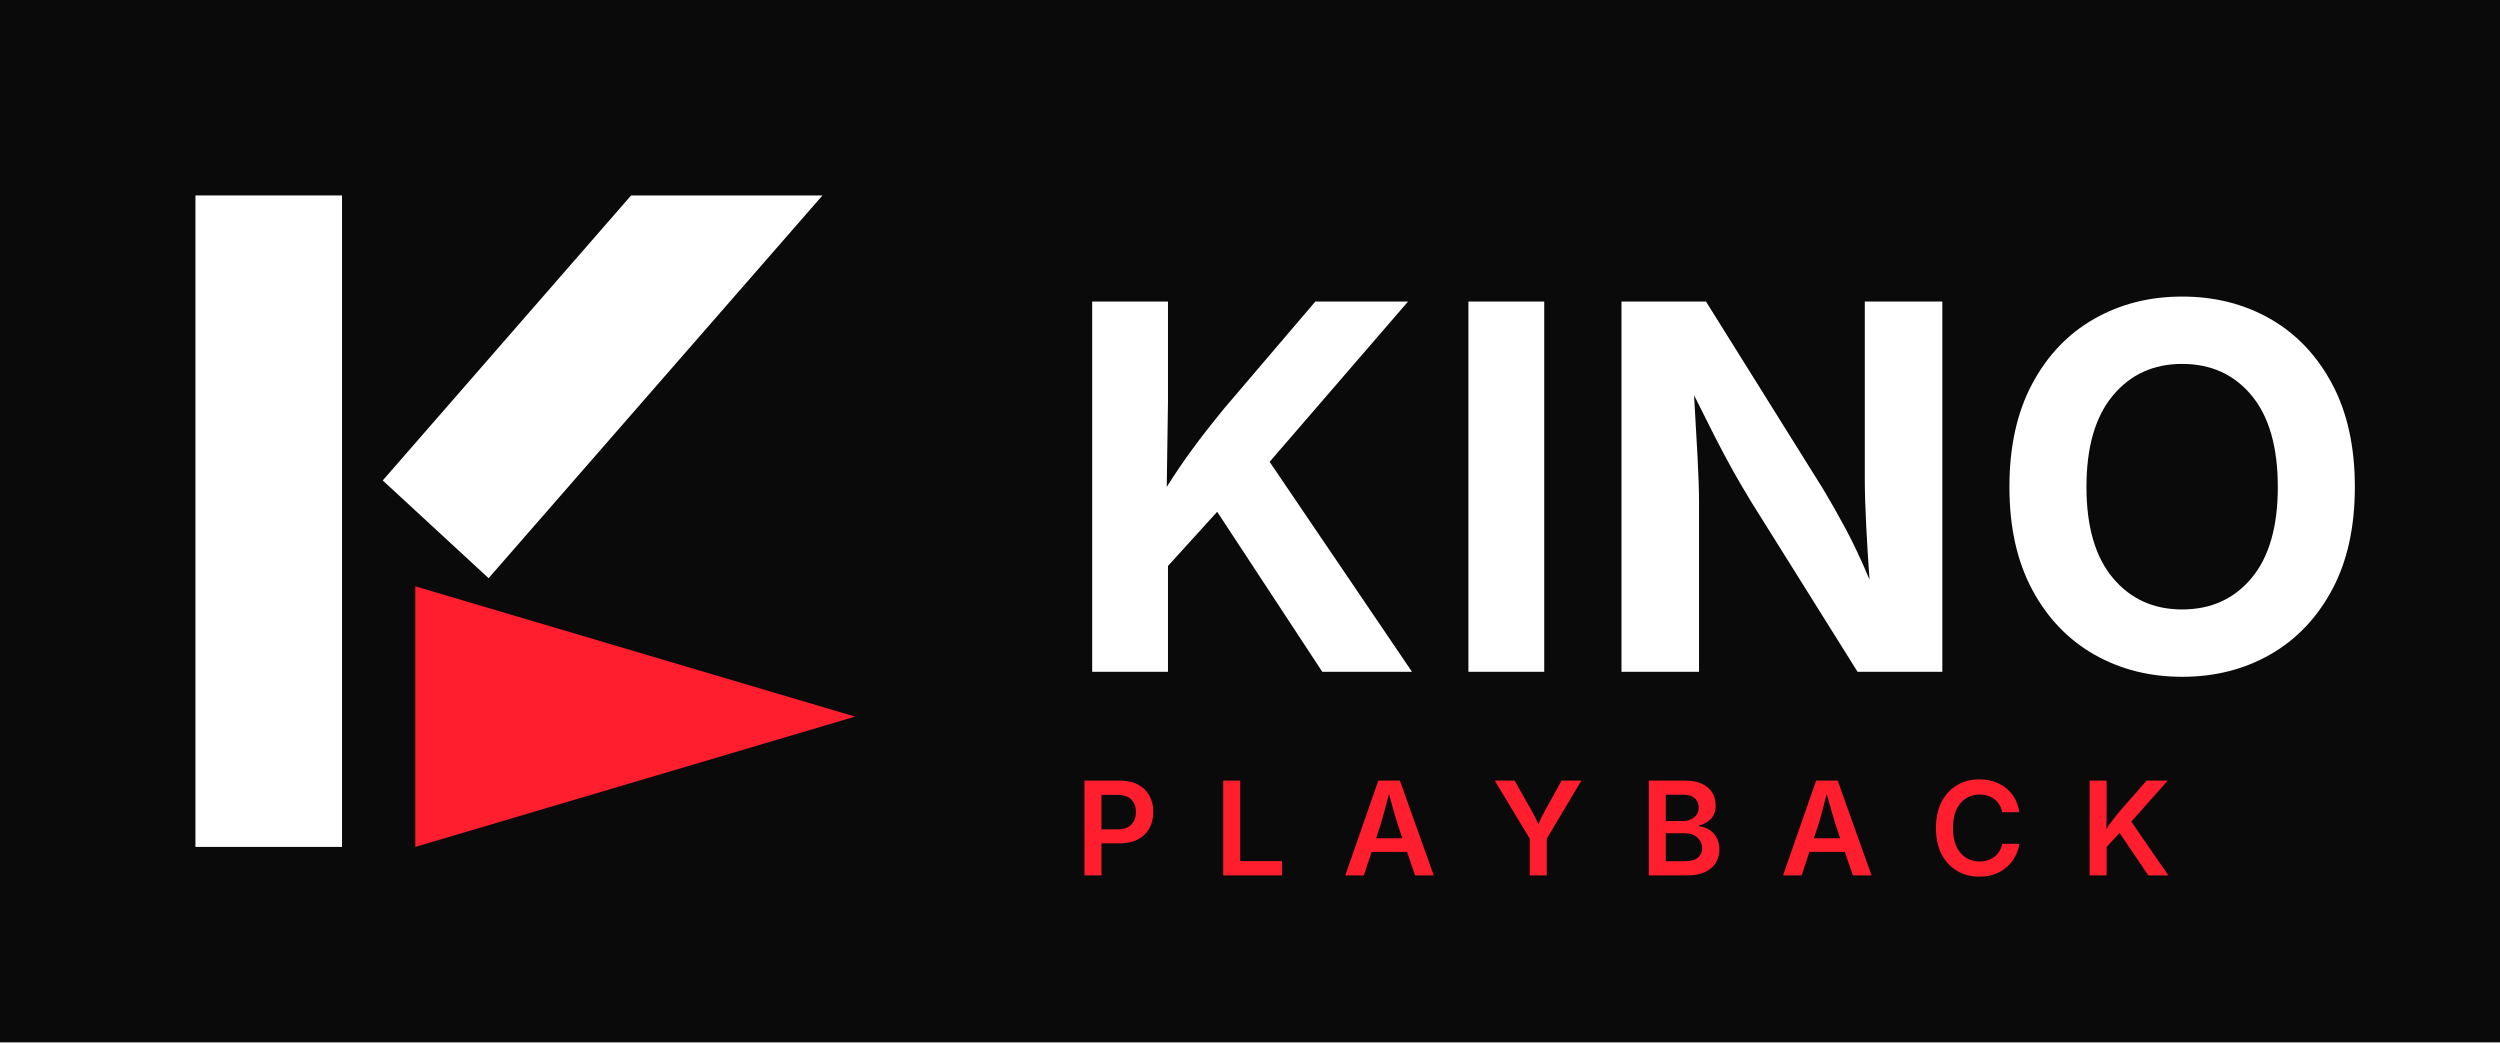
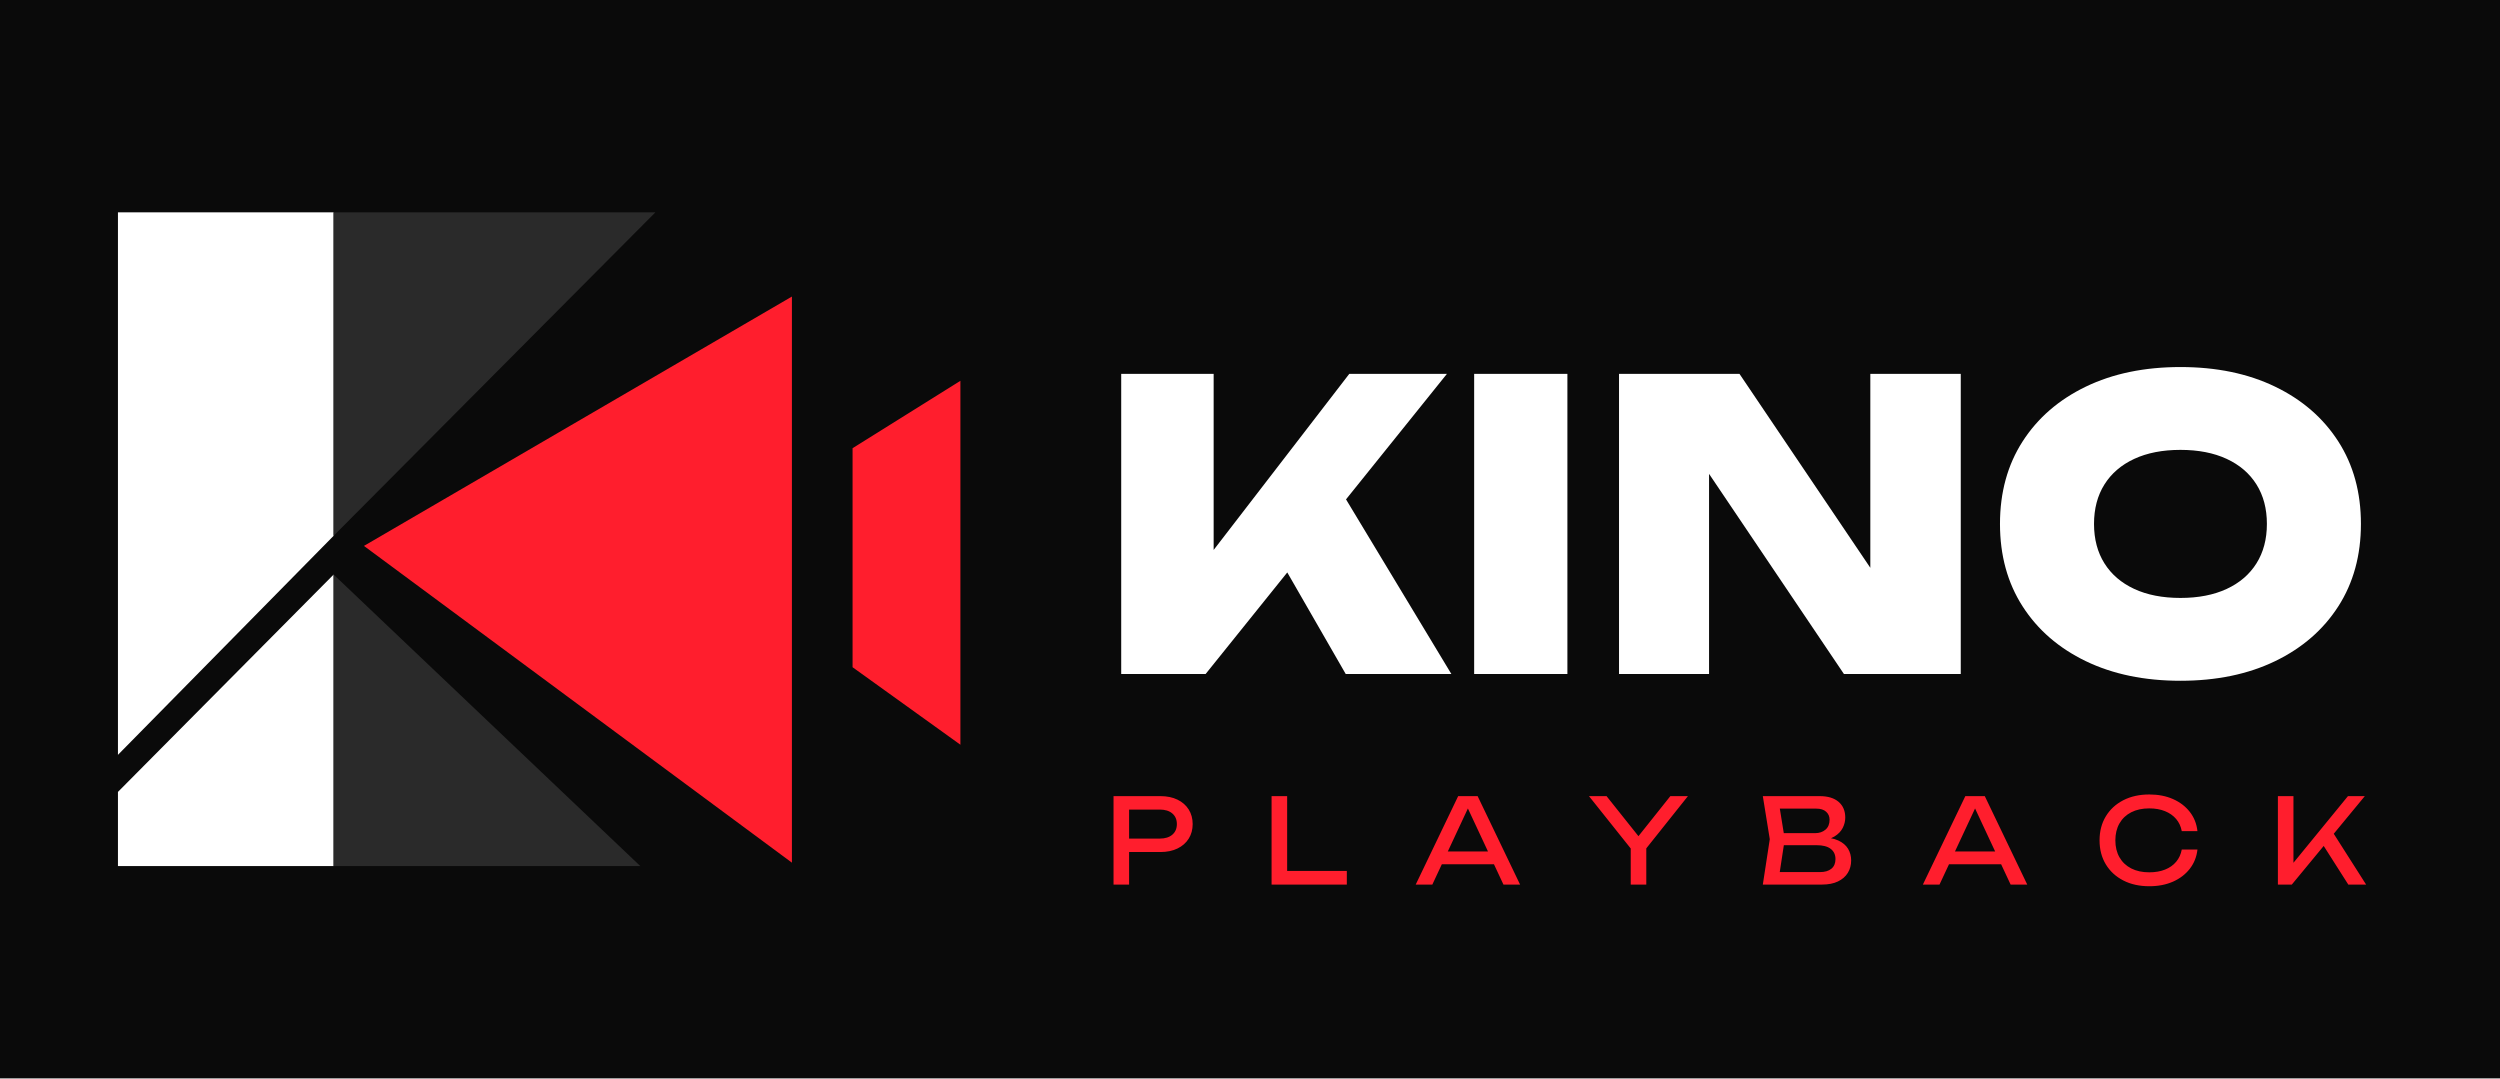
- <svg xmlns="http://www.w3.org/2000/svg" viewBox="0 0 1228 512" width="1228" height="512">
-   <rect width="1228" height="512" fill="#0A0A0A" />
-   <path d="M96.00,96.00 L168.00,96.00 L168.00,416.00 L96.00,416.00 Z" fill="#FFFFFF" />
-   <path d="M188.00,236.00 L310.00,96.00 L404.00,96.00 L240.00,284.00 Z" fill="#FFFFFF" />
-   <path d="M204.00,288.00 L204.00,416.00 L420.00,352.00 Z" fill="#FF1E2D" />
-   <path d="M536.479 330.0V148.115H573.711V197.798L573.101 239.18Q579.082 229.658 585.796 220.503Q592.51 211.348 601.543 200.361L646.099 148.115H691.631L623.638 226.851L693.584 330.0H649.517L597.881 251.387L573.711 277.998V330.0ZM758.521 148.115V330.0H721.289V148.115ZM796.479 330.0V148.115H837.983L895.479 240.156Q900.85 249.067 906.587 259.749Q912.324 270.43 918.306 284.712Q917.329 271.284 916.658 257.795Q915.986 244.307 915.986 235.396V148.115H954.072V330.0H912.446L860.2 246.504Q855.195 238.325 850.923 230.635Q846.65 222.944 842.195 214.216Q837.739 205.488 832.124 194.136Q833.101 210.615 833.833 224.47Q834.565 238.325 834.565 246.382V330.0ZM1071.865 332.441Q1047.817 332.441 1028.591 321.455Q1009.365 310.469 998.196 289.595Q987.026 268.721 987.026 239.18Q987.026 209.517 998.196 188.582Q1009.365 167.646 1028.591 156.66Q1047.817 145.674 1071.865 145.674Q1096.035 145.674 1115.2 156.66Q1134.365 167.646 1145.535 188.582Q1156.704 209.517 1156.704 239.18Q1156.704 268.843 1145.535 289.656Q1134.365 310.469 1115.2 321.455Q1096.035 332.441 1071.865 332.441ZM1071.865 299.36Q1093.105 299.36 1105.984 283.918Q1118.862 268.477 1118.862 239.18Q1118.862 209.761 1105.984 194.258Q1093.105 178.755 1071.865 178.755Q1050.747 178.755 1037.808 194.319Q1024.868 209.883 1024.868 239.18Q1024.868 268.354 1037.808 283.857Q1050.747 299.36 1071.865 299.36Z" fill="#FFFFFF" />
-   <path d="M532.688 430.0V383.438H550.094Q555.438 383.438 559.094 385.438Q562.75 387.438 564.625 390.922Q566.5 394.406 566.5 398.844Q566.5 403.312 564.609 406.797Q562.719 410.281 559.031 412.266Q555.344 414.25 549.969 414.25H541.031V430.0ZM541.031 407.375H548.875Q553.594 407.375 555.781 404.969Q557.969 402.562 557.969 398.844Q557.969 395.125 555.781 392.781Q553.594 390.438 548.812 390.438H541.031ZM600.849 430.0V383.438H609.192V422.969H629.755V430.0ZM660.791 430.0 677.041 383.438H687.635L704.26 430.0H695.104L691.135 418.469H673.729L669.916 430.0ZM675.947 411.75H688.854L686.822 405.812Q685.791 402.594 684.682 398.688Q683.572 394.781 682.26 389.938Q681.01 394.812 679.947 398.766Q678.885 402.719 677.916 405.812ZM751.421 430.0V411.969L734.234 383.438H743.984L752.296 398.125Q753.265 399.844 754.077 401.453Q754.89 403.062 755.64 405.0Q756.421 403.0 757.218 401.391Q758.015 399.781 758.921 398.125L767.077 383.438H776.765L759.765 411.969V430.0ZM809.895 430.0V383.438H827.707Q832.739 383.438 836.067 385.016Q839.395 386.594 841.067 389.328Q842.739 392.062 842.739 395.531Q842.739 399.781 840.379 402.219Q838.02 404.656 834.614 405.438V405.906Q837.082 406.031 839.364 407.406Q841.645 408.781 843.098 411.281Q844.551 413.781 844.551 417.312Q844.551 420.938 842.801 423.812Q841.051 426.688 837.536 428.344Q834.02 430.0 828.676 430.0ZM818.239 423.031H827.364Q831.989 423.031 834.036 421.25Q836.082 419.469 836.082 416.688Q836.082 413.562 833.801 411.438Q831.52 409.312 827.645 409.312H818.239ZM818.239 403.281H826.645Q829.957 403.281 832.176 401.484Q834.395 399.688 834.395 396.594Q834.395 393.875 832.489 392.125Q830.582 390.375 826.832 390.375H818.239ZM875.837 430.0 892.087 383.438H902.681L919.306 430.0H910.15L906.181 418.469H888.775L884.962 430.0ZM890.994 411.75H903.9L901.869 405.812Q900.837 402.594 899.728 398.688Q898.619 394.781 897.306 389.938Q896.056 394.812 894.994 398.766Q893.931 402.719 892.962 405.812ZM972.249 430.625Q966.124 430.625 961.311 427.781Q956.499 424.938 953.717 419.594Q950.936 414.25 950.936 406.75Q950.936 399.219 953.733 393.859Q956.53 388.5 961.342 385.656Q966.155 382.812 972.249 382.812Q977.342 382.812 981.514 384.719Q985.686 386.625 988.405 390.234Q991.124 393.844 991.874 398.938H983.467Q982.686 394.812 979.624 392.547Q976.561 390.281 972.374 390.281Q966.655 390.281 962.983 394.547Q959.311 398.812 959.311 406.75Q959.311 414.781 962.999 418.969Q966.686 423.156 972.342 423.156Q976.53 423.156 979.608 420.891Q982.686 418.625 983.467 414.5H991.905Q991.249 418.969 988.686 422.625Q986.124 426.281 981.936 428.453Q977.749 430.625 972.249 430.625ZM1026.441 430.0V383.438H1034.785V397.25L1034.66 407.219Q1036.285 404.719 1038.097 402.375Q1039.91 400.031 1042.191 397.375L1054.41 383.438H1064.785L1046.91 403.594L1065.097 430.0H1055.254L1041.129 409.125L1034.785 416.031V430.0Z" fill="#FF1E2D" />
+ <svg xmlns="http://www.w3.org/2000/svg" viewBox="0 0 1187 512" width="1187" height="512">
+   <rect width="1187" height="512" fill="#0A0A0A" />
+   <path d="M56.00,100.80 L158.40,100.80 L158.40,254.40 L56.00,358.40 Z" fill="#FFFFFF" />
+   <path d="M158.40,100.80 L311.20,100.80 L158.40,254.40 Z" fill="#2A2A2A" />
+   <path d="M56.00,376.00 L158.40,272.80 L158.40,411.20 L56.00,411.20 Z" fill="#FFFFFF" />
+   <path d="M158.40,272.80 L304.00,411.20 L158.40,411.20 Z" fill="#2A2A2A" />
+   <path d="M172.80,259.20 L376.00,140.80 L376.00,409.60 Z" fill="#FF1E2D" />
+   <path d="M404.80,212.80 L456.00,180.80 L456.00,353.60 L404.80,316.80 Z" fill="#FF1E2D" />
+   <path d="M532.35 320.0V177.5H576.24V285.23L564.84 275.92L640.65 177.5H687.01L572.44 320.0ZM600.56 253.31 633.05 227.09 689.1 320.0H638.94ZM699.93 177.5H744.2V320.0H699.93ZM900.76 288.46 888.03 291.12V177.5H930.97V320.0H875.49L798.92 206.38L811.46 203.72V320.0H768.71V177.5H825.9ZM1035.28 323.23Q1009.63 323.23 990.345 313.92Q971.06 304.61 960.325 287.89Q949.59 271.17 949.59 248.75Q949.59 226.33 960.325 209.61Q971.06 192.89 990.345 183.58Q1009.63 174.27 1035.28 174.27Q1060.93 174.27 1080.215 183.58Q1099.5 192.89 1110.235 209.61Q1120.97 226.33 1120.97 248.75Q1120.97 271.17 1110.235 287.89Q1099.5 304.61 1080.215 313.92Q1060.93 323.23 1035.28 323.23ZM1035.28 283.9Q1048.01 283.9 1057.225 279.625Q1066.44 275.35 1071.38 267.465Q1076.32 259.58 1076.32 248.75Q1076.32 237.92 1071.38 230.035Q1066.44 222.15 1057.225 217.875Q1048.01 213.6 1035.28 213.6Q1022.55 213.6 1013.335 217.875Q1004.12 222.15 999.18 230.035Q994.24 237.92 994.24 248.75Q994.24 259.58 999.18 267.465Q1004.12 275.35 1013.335 279.625Q1022.55 283.9 1035.28 283.9Z" fill="#FFFFFF" />
+   <path d="M550.936 378.0Q555.64 378.0 559.084 379.68Q562.528 381.36 564.404 384.356Q566.28 387.352 566.28 391.272Q566.28 395.192 564.404 398.188Q562.528 401.184 559.084 402.864Q555.64 404.544 550.936 404.544H532.064V398.16H550.656Q554.464 398.16 556.62 396.312Q558.776 394.464 558.776 391.272Q558.776 388.08 556.62 386.232Q554.464 384.384 550.656 384.384H532.792L536.096 380.688V420.0H528.704V378.0ZM611.137 378.0V416.696L607.833 413.504H639.473V420.0H603.745V378.0ZM682.09 410.368V404.264H711.434V410.368ZM701.578 378.0 721.738 420.0H713.842L695.53 380.8H698.386L680.074 420.0H672.178L692.338 378.0ZM774.267 420.0V399.952H781.659V420.0ZM754.443 378.0H762.787L779.923 399.504H775.947L793.083 378.0H801.427L780.315 404.488L775.611 404.544ZM863.923 399.168 864.651 397.544Q869.635 397.6 872.799 399.056Q875.963 400.512 877.447 402.976Q878.931 405.44 878.931 408.52Q878.931 411.88 877.335 414.456Q875.739 417.032 872.659 418.516Q869.579 420.0 864.987 420.0H836.987L840.291 398.44L836.987 378.0H863.979Q869.803 378.0 872.967 380.716Q876.131 383.432 876.131 388.192Q876.131 390.712 874.927 393.092Q873.723 395.472 871.063 397.124Q868.403 398.776 863.923 399.168ZM844.435 417.928 841.579 414.064H864.147Q867.619 414.064 869.551 412.468Q871.483 410.872 871.483 407.904Q871.483 404.768 869.215 403.032Q866.947 401.296 862.523 401.296H844.323V395.584H861.795Q864.763 395.584 866.723 393.932Q868.683 392.28 868.683 389.2Q868.683 386.904 867.059 385.42Q865.435 383.936 862.355 383.936H841.579L844.435 380.072L847.403 398.44ZM922.892 410.368V404.264H952.236V410.368ZM942.38 378.0 962.54 420.0H954.644L936.332 380.8H939.188L920.876 420.0H912.98L933.14 378.0ZM1043.349 403.368Q1042.789 408.52 1039.737 412.468Q1036.685 416.416 1031.757 418.6Q1026.829 420.784 1020.501 420.784Q1013.445 420.784 1008.125 418.04Q1002.805 415.296 999.837 410.396Q996.869 405.496 996.869 399.0Q996.869 392.504 999.837 387.604Q1002.805 382.704 1008.125 379.96Q1013.445 377.216 1020.501 377.216Q1026.829 377.216 1031.757 379.4Q1036.685 381.584 1039.737 385.504Q1042.789 389.424 1043.349 394.632H1035.901Q1035.285 391.272 1033.241 388.864Q1031.197 386.456 1027.949 385.14Q1024.701 383.824 1020.445 383.824Q1015.517 383.824 1011.905 385.672Q1008.293 387.52 1006.333 390.936Q1004.373 394.352 1004.373 399.0Q1004.373 403.648 1006.333 407.064Q1008.293 410.48 1011.905 412.328Q1015.517 414.176 1020.445 414.176Q1024.701 414.176 1027.949 412.888Q1031.197 411.6 1033.241 409.164Q1035.285 406.728 1035.901 403.368ZM1081.542 420.0V378.0H1088.934V413.784L1086.694 412.384L1114.806 378.0H1122.814L1088.15 420.0ZM1101.534 398.888 1106.742 393.792 1123.43 420.0H1114.974Z" fill="#FF1E2D" />
</svg>
